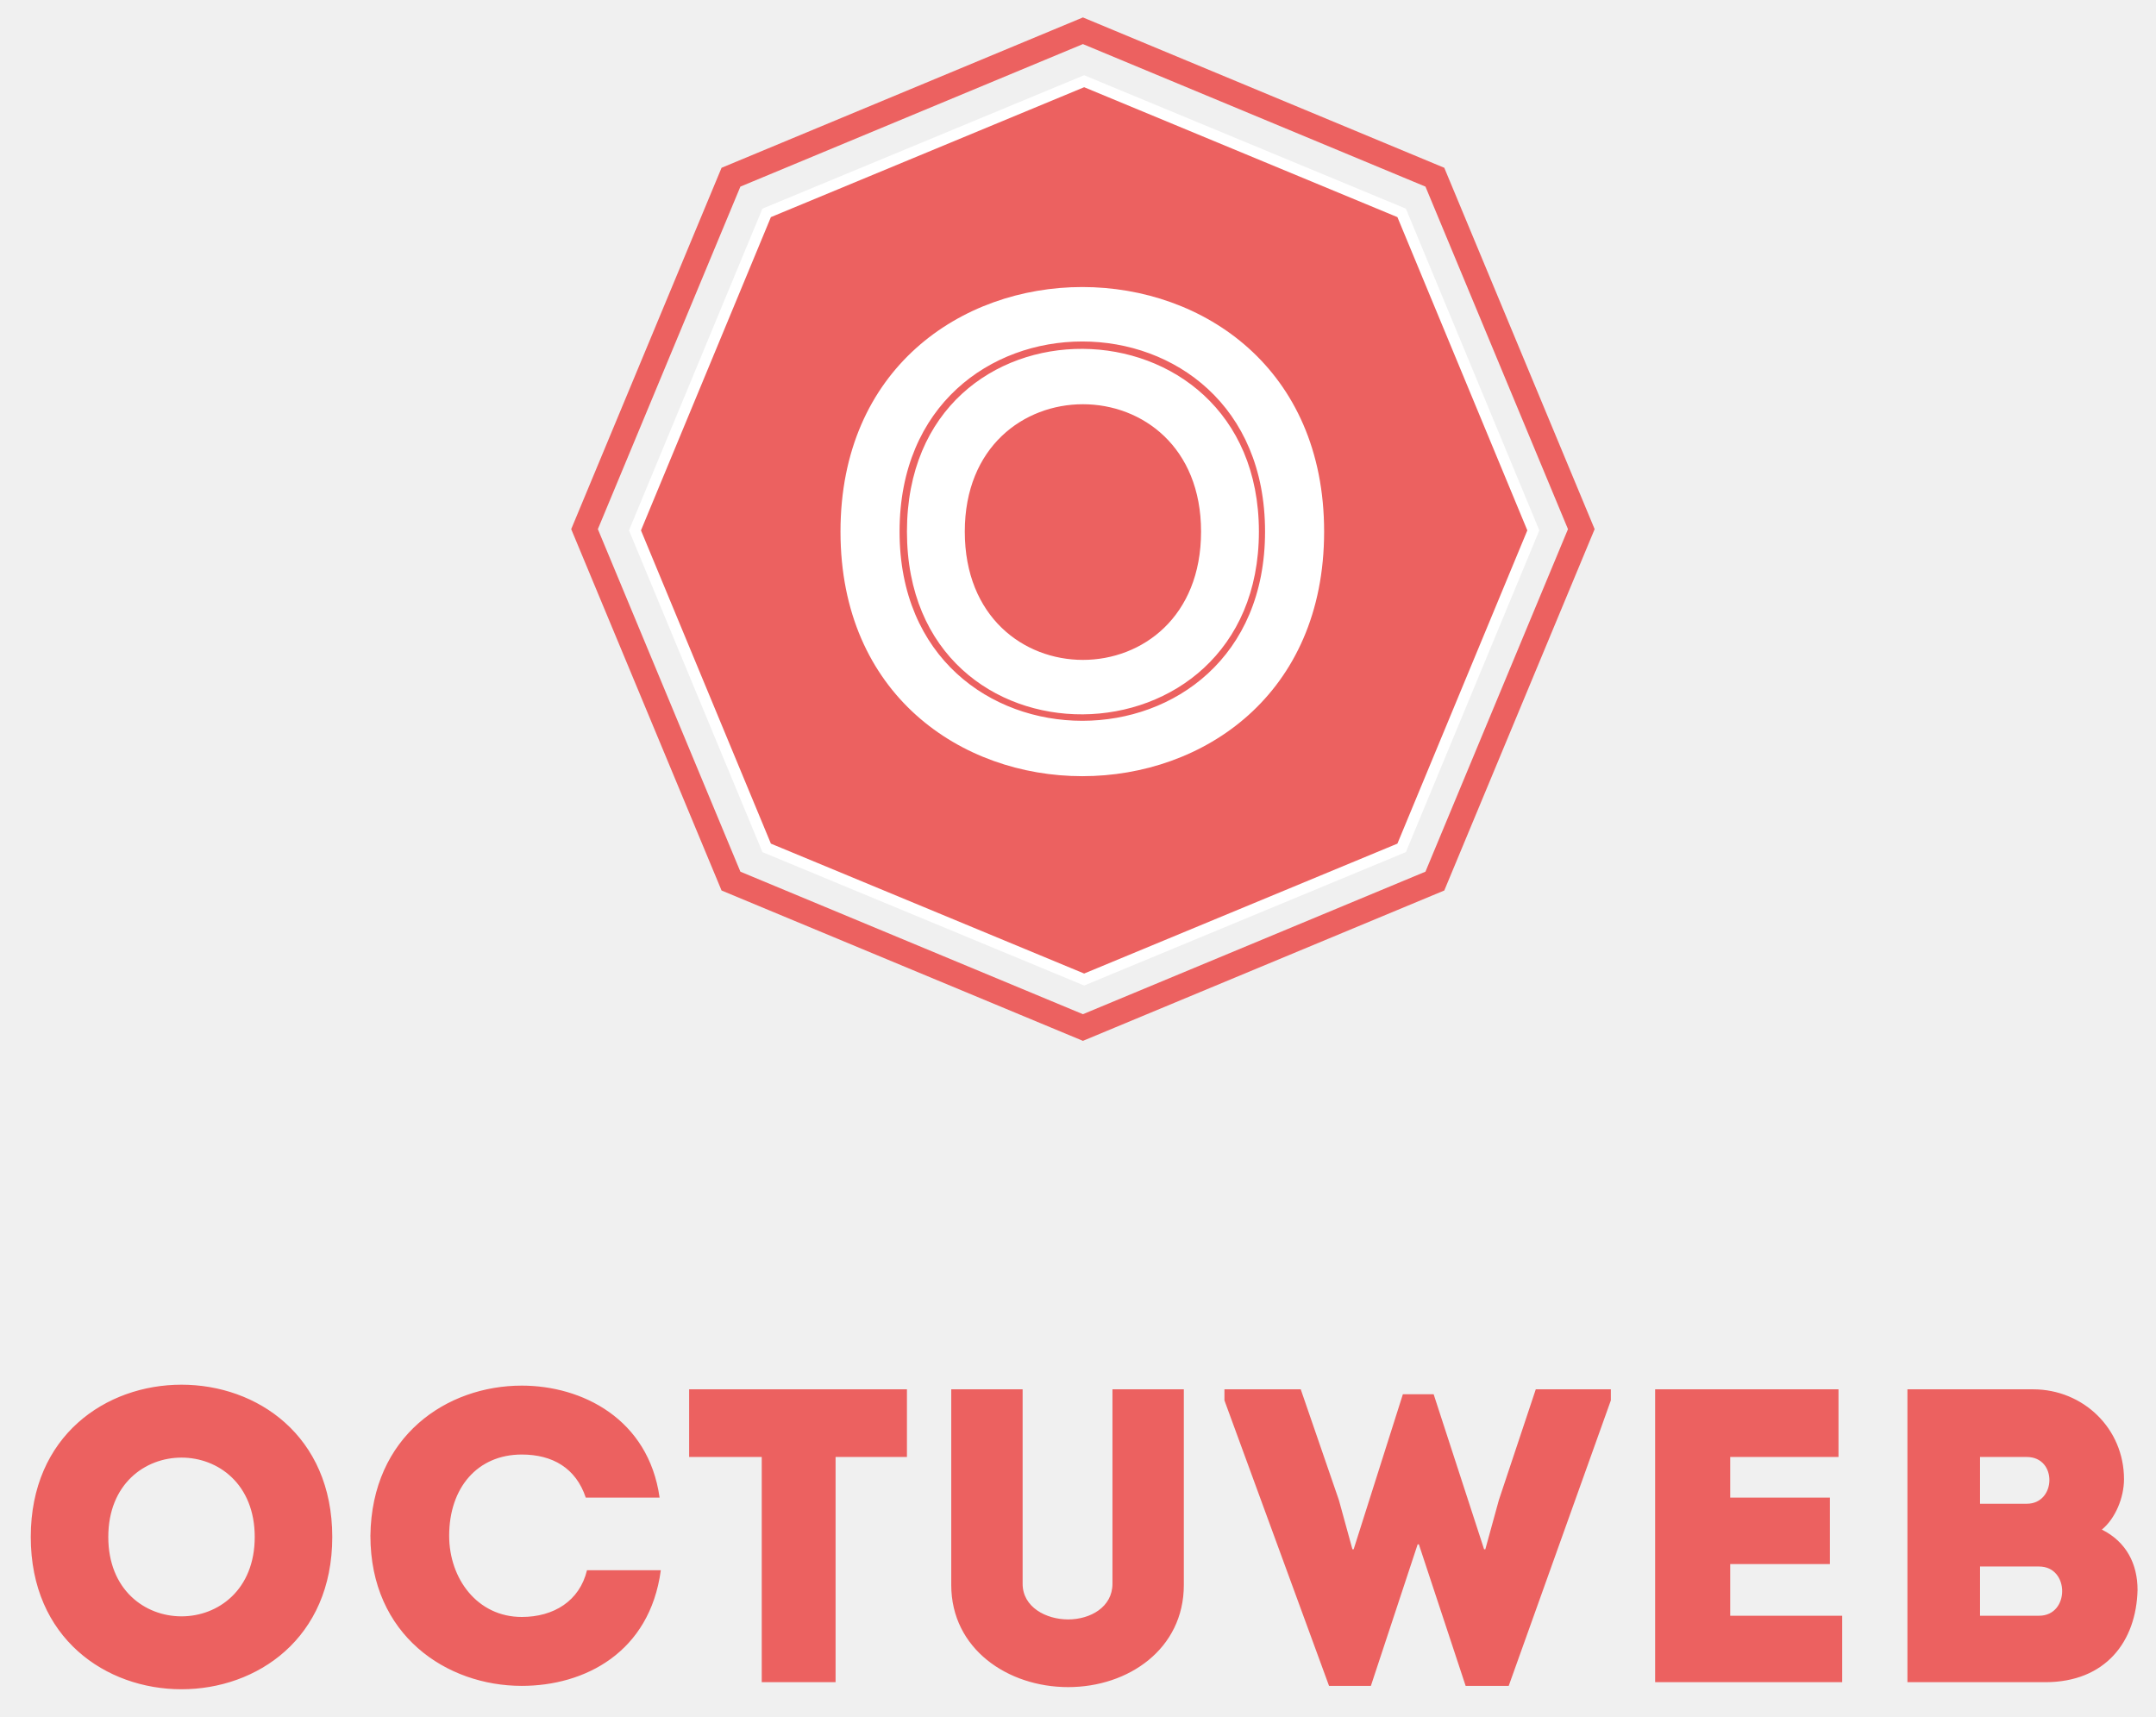
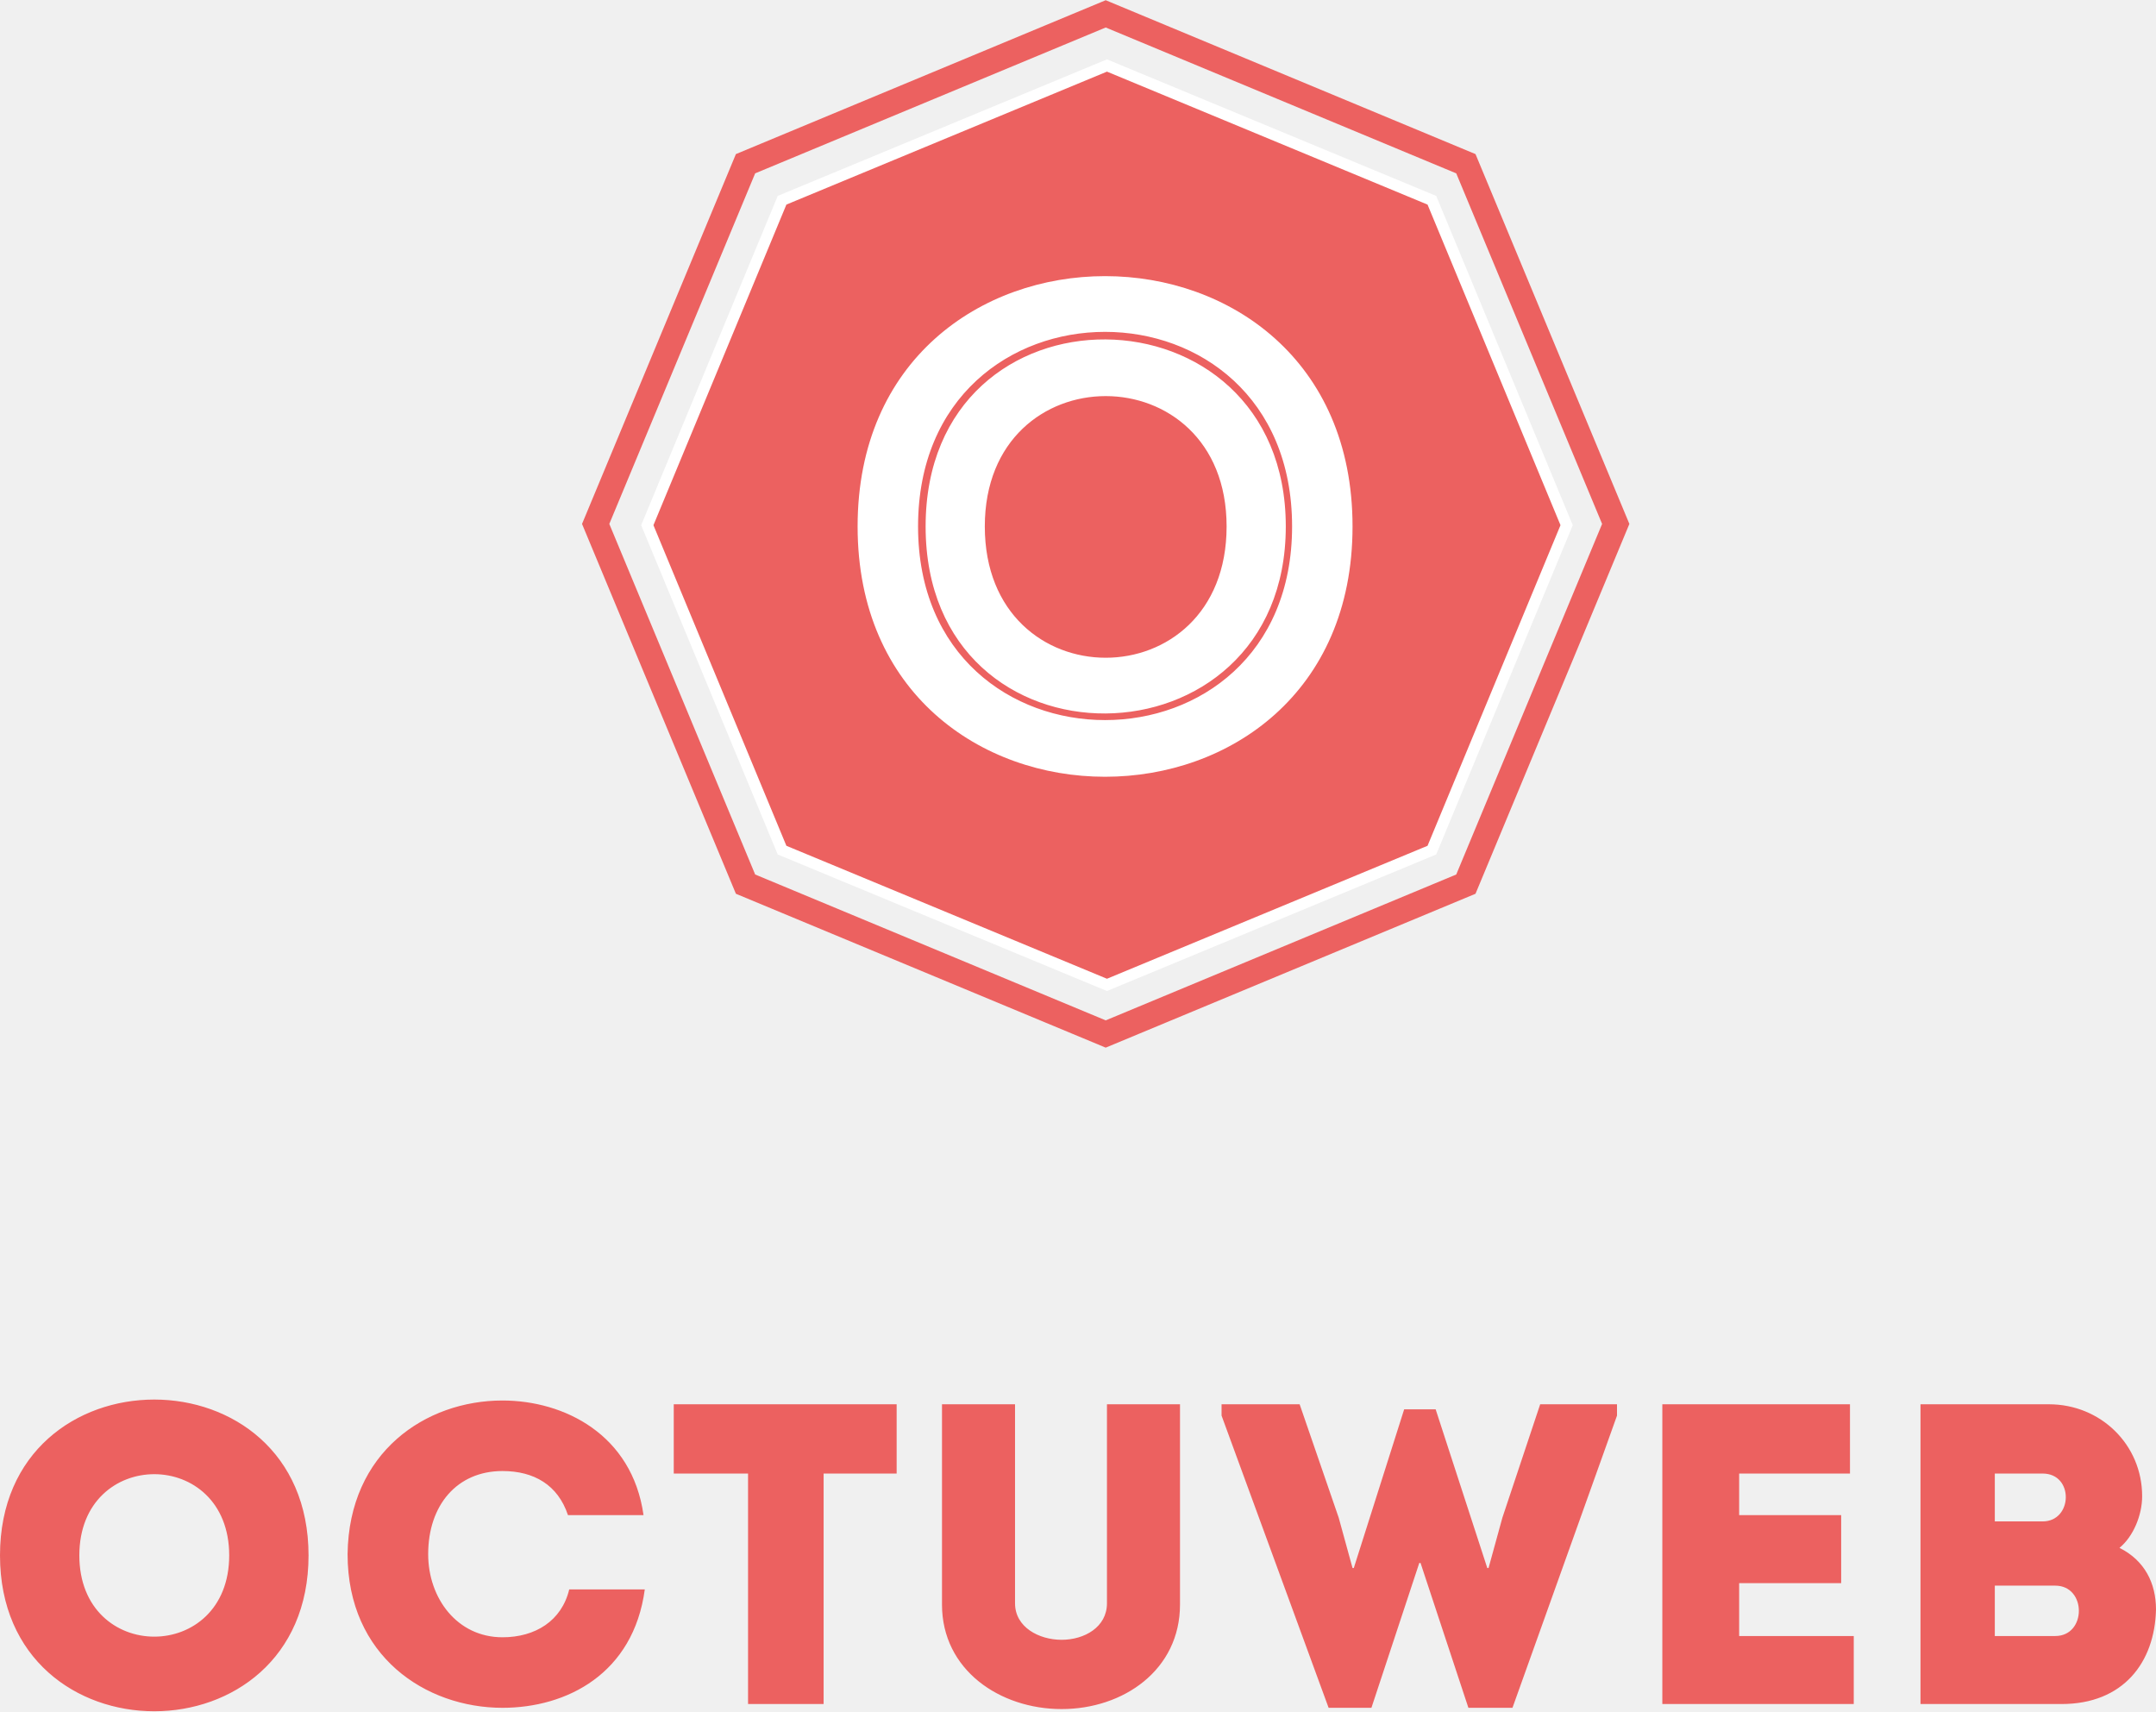
- <svg xmlns="http://www.w3.org/2000/svg" width="175.2" height="139.5" viewBox="0 0 175.2 139.5">
+ <svg xmlns="http://www.w3.org/2000/svg" width="171.2px" height="135.9px" viewBox="0 0 171.2 135.9">
  <g id="letras">
-     <path id="OCTUWEB" fill="#EC6160" d="M27,124.9c0-16.5-24.5-16.5-24.5,0S27,141.4,27,124.9L27,124.9z M8.8,124.9c0-8.6,11.9-8.6,11.9,0C20.7,133.5,8.8,133.5,8.8,124.9L8.8,124.9z M30.1,124.8c0,8.1,6.2,12.2,12.3,12.2 c5.1,0,10.4-2.7,11.3-9.4h-6c-0.6,2.5-2.7,3.8-5.3,3.8c-3.6,0-5.9-3.1-5.9-6.6c0-3.9,2.3-6.6,5.9-6.6c2.5,0,4.4,1.1,5.2,3.5h6   c-0.9-6.4-6.3-9.1-11.2-9.1C36.3,112.6,30.2,116.7,30.1,124.8L30.1,124.8z M61.9,118.4v18.3h6v-18.3h5.8v-5.5H56v5.5H61.9z M86.8,131.6c-1.8,0-3.7-1-3.7-2.9l0-15.8h-5.8v15.9c0,5.2,4.6,8.3,9.5,8.3c4.9,0,9.4-3.1,9.4-8.3l0-15.9h-5.8v15.8 C90.4,130.6,88.6,131.6,86.8,131.6L86.8,131.6z M114,113.3l-4,12.6h-0.1l-1.1-4l-3.1-9h-6.2v0.9L108,137h3.4l3.8-11.5h0.1l3.8,11.5 h3.5l8.3-23.2v-0.9h-6.1l-3,9l-1.1,4h-0.1l-4.1-12.6H114z M149.4,112.9h-14.9v23.8h15.2v-5.4h-9.1v-4.2h8.1v-5.4h-8.1v-3.3h8.8 V112.9z M172.6,120.2c0-4.1-3.3-7.3-7.4-7.3H155v23.8h11.2c4.9,0,7.4-3.3,7.5-7.5c0-2.1-0.9-3.9-2.9-4.9 C171.9,123.4,172.6,121.7,172.6,120.2L172.6,120.2z M165.7,127.3c2.5,0,2.5,4,0,4h-4.8v-4H165.7z M164.7,118.4c2.5,0,2.4,3.8,0,3.8 h-3.8v-3.8H164.7z" />
+     <path id="OCTUWEB_1_" fill="#EC6160" d="M24.5,123.5C24.5,107,0,107,0,123.5S24.5,140,24.5,123.5L24.5,123.5z M6.3,123.5 c0-8.6,11.9-8.6,11.9,0S6.3,132.1,6.3,123.5L6.3,123.5z M27.6,123.4c0,8.1,6.2,12.2,12.3,12.2c5.1,0,10.4-2.7,11.3-9.4h-6 c-0.6,2.5-2.7,3.8-5.3,3.8c-3.6,0-5.9-3.1-5.9-6.6c0-3.9,2.3-6.6,5.9-6.6c2.5,0,4.4,1.1,5.2,3.5h6c-0.9-6.4-6.3-9.1-11.2-9.1 C33.8,111.2,27.7,115.3,27.6,123.4L27.6,123.4z M59.4,117v18.3h6V117h5.8v-5.5H53.5v5.5C53.5,117,59.4,117,59.4,117z M84.3,130.2 c-1.8,0-3.7-1-3.7-2.9v-15.8h-5.8v15.9c0,5.2,4.6,8.3,9.5,8.3s9.4-3.1,9.4-8.3v-15.9h-5.8v15.8C87.9,129.2,86.1,130.2,84.3,130.2 L84.3,130.2z M111.5,111.9l-4,12.6h-0.1l-1.1-4l-3.1-9H97v0.9l8.5,23.2h3.4l3.8-11.5h0.1l3.8,11.5h3.5l8.3-23.2v-0.9h-6.1l-3,9 l-1.1,4h-0.1l-4.1-12.6H111.5z M146.9,111.5H132v23.8h15.2v-5.4h-9.1v-4.2h8.1v-5.4h-8.1V117h8.8V111.5z M170.1,118.8 c0-4.1-3.3-7.3-7.4-7.3h-10.2v23.8h11.2c4.9,0,7.4-3.3,7.5-7.5c0-2.1-0.9-3.9-2.9-4.9C169.4,122,170.1,120.3,170.1,118.8 L170.1,118.8z M163.2,125.9c2.5,0,2.5,4,0,4h-4.8v-4H163.2z M162.2,117c2.5,0,2.4,3.8,0,3.8h-3.8V117H162.2z" />
  </g>
  <g id="logo">
-     <g id="icono" transform="translate(45, 0)">
-       <g id="octogono">
-         <polygon id="Polygon-1" fill="none" stroke="#EC6160" stroke-width="2" points="43,2.5 71.6,14.4 83.5,43 71.6,71.6 43,83.5 14.4,71.6 2.5,43 14.4,14.4" />
-         <polygon id="Polygon-2" fill="#EC6160" stroke="#fff" stroke-width="0.9" points="43.1,6.6 68.9,17.3 79.6,43.1 68.9,68.9 43.1,79.6 17.3,68.9 6.6,43.1 17.3,17.3" />
-       </g>
-       <path id="O" fill="#fff" d="M62.6,43.2c0-26.5-39.3-26.5-39.3,0C23.3,69.7,62.6,69.7,62.6,43.2L62.6,43.2z M28.1,43.2 c0-20.6,29.7-20.6,29.7,0C57.8,63.7,28.1,63.7,28.1,43.2L28.1,43.2z M57.3,43.2c0-19.6-28.6-20-28.6,0 C28.7,63.2,57.3,62.8,57.3,43.2L57.3,43.2z M33.4,43.2c0-13.8,19.2-13.8,19.2,0C52.6,57.1,33.4,57.1,33.4,43.2L33.4,43.2z" />
-     </g>
+     <path fill="none" stroke="#EC6160" stroke-width="2" d="M87.8,1.1L116.4,13l11.9,28.6l-11.9,28.6L87.8,82.1L59.2,70.2L47.3,41.6 L59.2,13L87.8,1.1z" />
+     <path fill="#EC6160" stroke="#fff" stroke-width="0.9" d="M87.9,5.2l25.8,10.7l10.7,25.8l-10.7,25.8L87.9,78.2L62.1,67.5 L51.4,41.7l10.7-25.8L87.9,5.2z" />
+     <path id="O_1_" fill="#fff" d="M107.4,41.8c0-26.5-39.3-26.5-39.3,0S107.4,68.3,107.4,41.8L107.4,41.8z M72.9,41.8 c0-20.6,29.7-20.6,29.7,0C102.6,62.3,72.9,62.3,72.9,41.8L72.9,41.8z M102.1,41.8c0-19.6-28.6-20-28.6,0S102.1,61.4,102.1,41.8 L102.1,41.8z M78.2,41.8c0-13.8,19.2-13.8,19.2,0C97.4,55.7,78.2,55.7,78.2,41.8L78.2,41.8z" />
  </g>
</svg>
